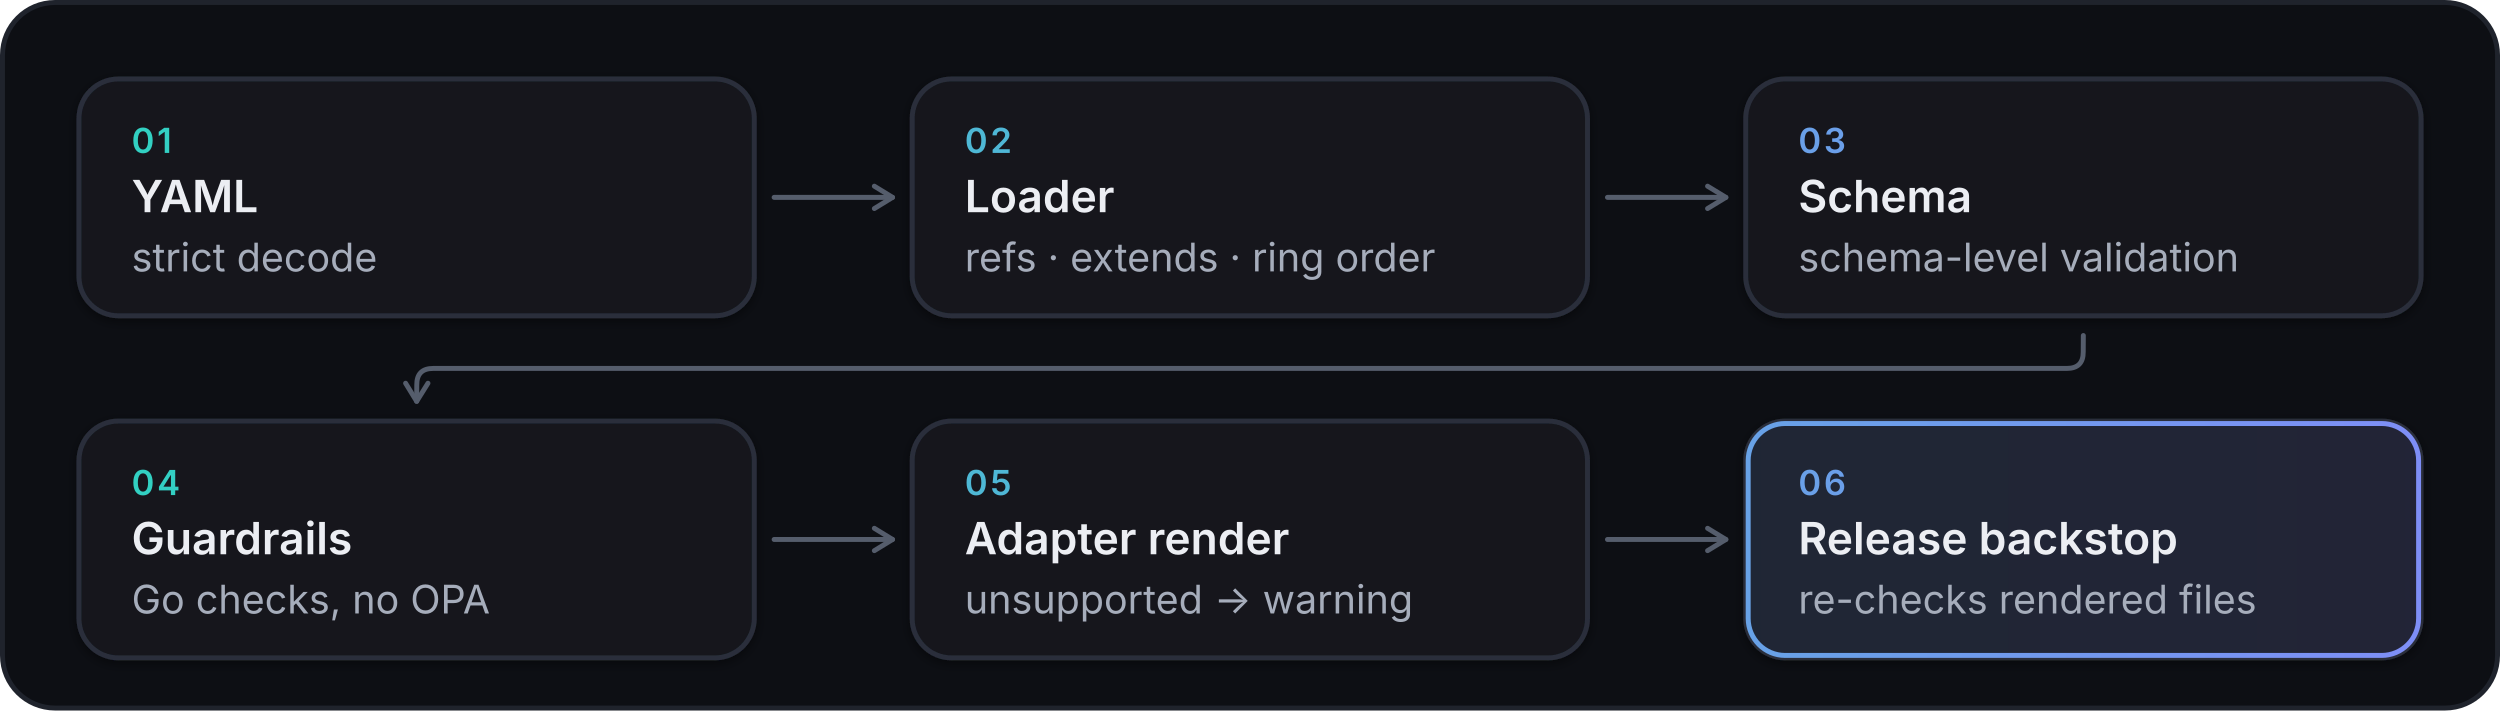
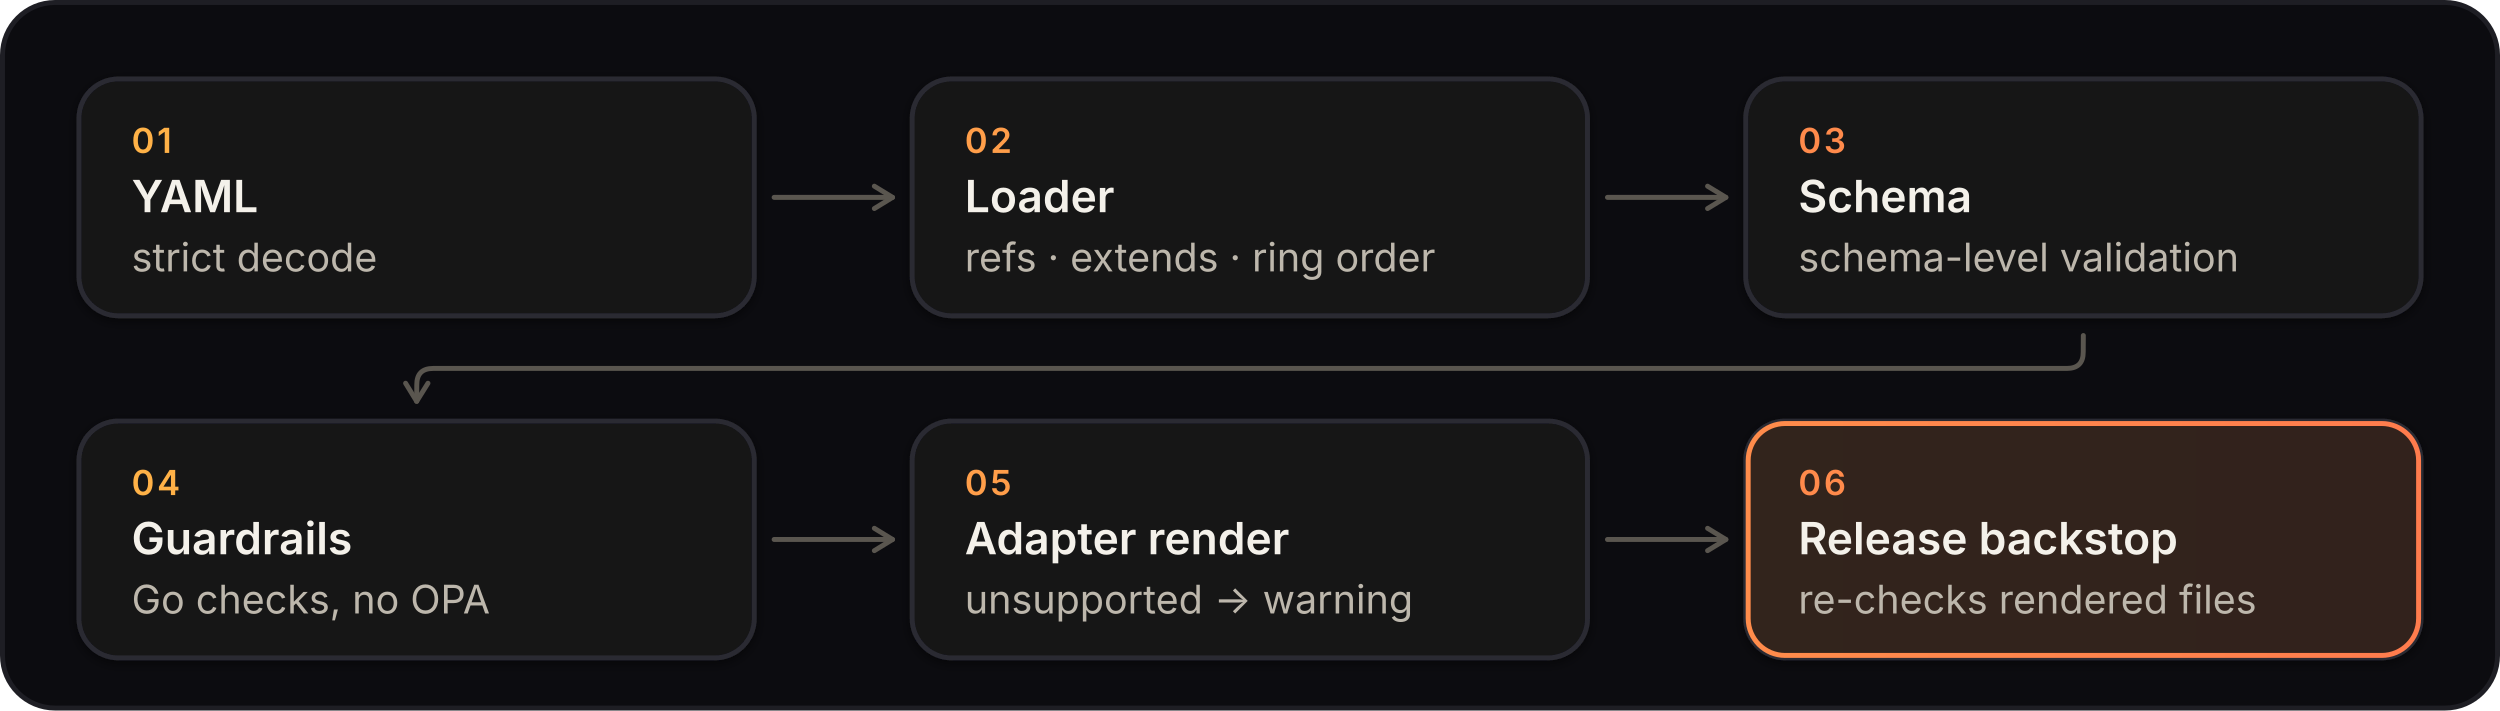
<svg xmlns="http://www.w3.org/2000/svg" viewBox="0 0 760 216" width="760" height="216" role="img" aria-labelledby="t d" font-family="ui-sans-serif,-apple-system,Inter,'Segoe UI',sans-serif">
  <style>
- .cv{fill:#0d0f14;stroke:#1f232c;stroke-width:1.5}
- .card{fill:#14171e;stroke:#2a2f3a;stroke-width:1.5}
+ .cv{fill:#0c0c10;stroke:#1e1e24;stroke-width:1.5}
+ .card{fill:#121217;stroke:#2a2a31;stroke-width:1.5}
.soft{fill:url(#gs)}
.ring{fill:none;stroke:url(#ga);stroke-width:1.5}
- .dcard{fill:#2a1517;stroke:#f87171;stroke-width:1.5}
- .ghost{fill:none;stroke:#555d6c;stroke-width:1.5;stroke-dasharray:4 4}
- .zone{fill:#111319;stroke:#232731;stroke-width:1.5}
- .chip{fill:#1a1d26;stroke:#2a2f3a;stroke-width:1}
+ .dcard{fill:#2a1414;stroke:#ff7a7a;stroke-width:1.5}
+ .ghost{fill:none;stroke:#5a564f;stroke-width:1.5;stroke-dasharray:4 4}
+ .zone{fill:#0f0f14;stroke:#24242b;stroke-width:1.5}
+ .chip{fill:#1a1a20;stroke:#2a2a31;stroke-width:1}
text{font-family:ui-sans-serif,-apple-system,Inter,'Segoe UI',sans-serif}
- .t{font-size:13.5px;font-weight:600;fill:#eceef3}
- .tm{font:600 12.5px ui-monospace,'SF Mono','JetBrains Mono',Menlo,Consolas,monospace;fill:#eceef3}
- .td{fill:#f87171}
- .s{font-size:12px;fill:#a6adbb}
- .m{font:11px ui-monospace,'SF Mono','JetBrains Mono',Menlo,Consolas,monospace;fill:#a6adbb}
- .xs{font-size:10.5px;font-weight:500;fill:#8a92a3}
+ .t{font-size:13.5px;font-weight:600;fill:#f4f1ea}
+ .tm{font:600 12.5px ui-monospace,'SF Mono','JetBrains Mono',Menlo,Consolas,monospace;fill:#f4f1ea}
+ .td{fill:#ff7a7a}
+ .s{font-size:12px;fill:#bdb7ac}
+ .m{font:11px ui-monospace,'SF Mono','JetBrains Mono',Menlo,Consolas,monospace;fill:#bdb7ac}
+ .xs{font-size:10.5px;font-weight:500;fill:#9a958b}
.xm{font-family:ui-monospace,'SF Mono','JetBrains Mono',Menlo,Consolas,monospace;font-weight:400}
.xa{fill:url(#ga);font-weight:600}
- .xd{fill:#f87171;font-weight:600}
- .xw{fill:#0b1220;font-weight:600}
- .k{font-size:10.5px;font-weight:600;letter-spacing:.08em;fill:#8a92a3}
+ .xd{fill:#ff7a7a;font-weight:600}
+ .xw{fill:#16130f;font-weight:600}
+ .k{font-size:10.5px;font-weight:600;letter-spacing:.08em;fill:#9a958b}
.ka{fill:url(#ga)}
- .h1{font-size:42px;font-weight:700;letter-spacing:-.02em;fill:#eceef3}
+ .h1{font-size:42px;font-weight:700;letter-spacing:-.02em;fill:#f4f1ea}
.ln,.la,.ld,.lm{fill:none;stroke-width:1.5;stroke-linecap:round;stroke-linejoin:round}
- .ln{stroke:#555d6c}.la{stroke:url(#ga)}.ld{stroke:#f87171}.lm{stroke:#2a2f3a}
- .lane{stroke:#2a2f3a;stroke-width:1.5;stroke-dasharray:3 4}
+ .ln{stroke:#5a564f}.la{stroke:url(#ga)}.ld{stroke:#ff7a7a}.lm{stroke:#2a2a31}
+ .lane{stroke:#2a2a31;stroke-width:1.5;stroke-dasharray:3 4}
.dash{stroke-dasharray:5 5}
- .dl{fill:#555d6c}.da{fill:url(#ga)}.dd{fill:#f87171}
- .pl{fill:#0d0f14}.pa{fill:#0d0f14;stroke:url(#ga);stroke-width:1}
- .pd{fill:#2a1517;stroke:#f87171;stroke-width:1}.ps{fill:url(#ga)}
- .fa{fill:url(#ga)}.fs{fill:url(#gs)}.fm{fill:#1a1d26}.fd{fill:#f87171}.ft{fill:#eceef3}
- .bdg{fill:url(#ga)}.bn{font-size:9.5px;font-weight:700;fill:#0b1220}
+ .dl{fill:#5a564f}.da{fill:url(#ga)}.dd{fill:#ff7a7a}
+ .pl{fill:#0c0c10}.pa{fill:#0c0c10;stroke:url(#ga);stroke-width:1}
+ .pd{fill:#2a1414;stroke:#ff7a7a;stroke-width:1}.ps{fill:url(#ga)}
+ .fa{fill:url(#ga)}.fs{fill:url(#gs)}.fm{fill:#1a1a20}.fd{fill:#ff7a7a}.ft{fill:#f4f1ea}
+ .bdg{fill:url(#ga)}.bn{font-size:9.5px;font-weight:700;fill:#16130f}
.ic{fill:none;stroke:url(#ga);stroke-width:1.75;stroke-linecap:round;stroke-linejoin:round}
.pkt{fill:url(#ga)}
.grow{transform-box:fill-box;transform-origin:left;animation:grow 4.8s cubic-bezier(.6,0,.2,1) infinite}
@keyframes grow{0%{transform:scaleX(.08)}25%{transform:scaleX(.3)}50%{transform:scaleX(.55)}75%,100%{transform:scaleX(1)}}
.flow{stroke-dasharray:4 6;animation:flow 1.1s linear infinite}
@keyframes flow{to{stroke-dashoffset:-20}}
.blink{animation:blink 3.2s ease-in-out infinite}
@keyframes blink{0%,100%{opacity:.18}35%,65%{opacity:1}}
.pulse{transform-box:fill-box;transform-origin:center;animation:pulse 2.8s ease-out infinite}
@keyframes pulse{0%{opacity:.55;transform:scale(.6)}100%{opacity:0;transform:scale(1.5)}}
@media (prefers-reduced-motion:reduce){.flow,.blink,.pulse,.grow{animation:none}.blink{opacity:1}.pulse,.pkt{display:none}}
</style>
  <defs>
    <linearGradient id="ga" gradientUnits="userSpaceOnUse" x1="0" y1="0" x2="760" y2="0">
-       <stop offset="0" stop-color="#2dd4bf" />
-       <stop offset="1" stop-color="#818cf8" />
+       <stop offset="0" stop-color="#ffb547" />
+       <stop offset="1" stop-color="#ff7a4d" />
    </linearGradient>
    <linearGradient id="gs" gradientUnits="userSpaceOnUse" x1="0" y1="0" x2="760" y2="0">
-       <stop offset="0" stop-color="#2dd4bf" stop-opacity="0.12" />
-       <stop offset="1" stop-color="#818cf8" stop-opacity="0.12" />
+       <stop offset="0" stop-color="#ffb547" stop-opacity="0.12" />
+       <stop offset="1" stop-color="#ff7a4d" stop-opacity="0.12" />
    </linearGradient>
    <filter id="sh" x="-10%" y="-10%" width="120%" height="140%">
-       <feDropShadow dx="0" dy="1" stdDeviation="1.6" flood-color="#000000" flood-opacity="0.45" />
+       <feDropShadow dx="0" dy="1" stdDeviation="1.6" flood-color="#000000" flood-opacity="0.5" />
    </filter>
  </defs>
  <rect class="cv" x=".75" y=".75" width="758.5" height="214.5" rx="16" />
  <rect class="card" x="24.0" y="24" width="205.3" height="72" rx="12" filter="url(#sh)" />
  <text class="k ka" x="40" y="46.5">01</text>
  <text class="t" x="40" y="64.5">YAML</text>
  <text class="s" x="40" y="82.5">strict decode</text>
  <rect class="card" x="277.3" y="24" width="205.3" height="72" rx="12" filter="url(#sh)" />
  <text class="k ka" x="293.3" y="46.5">02</text>
  <text class="t" x="293.3" y="64.5">Loader</text>
  <text class="s" x="293.3" y="82.5">refs · extends · ring order</text>
  <rect class="card" x="530.7" y="24" width="205.3" height="72" rx="12" filter="url(#sh)" />
  <text class="k ka" x="546.7" y="46.5">03</text>
  <text class="t" x="546.7" y="64.5">Schema</text>
  <text class="s" x="546.7" y="82.5">schema-level validation</text>
  <path class="ln" d="M235.333 60L271.333 60" />
  <path class="ln hd" d="M265.8 63.4L271.333 60L265.8 56.6" />
  <path class="ln" d="M488.667 60L524.667 60" />
  <path class="ln hd" d="M519.1 63.4L524.667 60L519.1 56.6" />
  <rect class="card" x="24.0" y="128" width="205.3" height="72" rx="12" filter="url(#sh)" />
  <text class="k ka" x="40" y="150.5">04</text>
  <text class="t" x="40" y="168.5">Guardrails</text>
  <text class="s" x="40" y="186.5">Go checks, no OPA</text>
  <rect class="card" x="277.3" y="128" width="205.3" height="72" rx="12" filter="url(#sh)" />
  <text class="k ka" x="293.3" y="150.5">05</text>
  <text class="t" x="293.3" y="168.5">Adapter render</text>
  <text class="s" x="293.3" y="186.5">unsupported → warning</text>
  <rect class="card" x="530.7" y="128" width="205.3" height="72" rx="12" filter="url(#sh)" />
  <rect class="soft" x="530.7" y="128" width="205.3" height="72" rx="12" />
  <rect class="ring" x="531.45" y="128.75" width="203.8" height="70.5" rx="11.25" />
  <text class="k ka" x="546.7" y="150.5">06</text>
  <text class="t" x="546.7" y="168.5">Release backstop</text>
  <text class="s" x="546.7" y="186.5">re-checks rendered files</text>
  <path class="ln" d="M235.333 164L271.333 164" />
  <path class="ln hd" d="M265.8 167.4L271.333 164L265.8 160.6" />
  <path class="ln" d="M488.667 164L524.667 164" />
  <path class="ln hd" d="M519.1 167.4L524.667 164L519.1 160.6" />
  <path class="ln" d="M633.333 102L633.3 107.0Q633.333 112 628.3 112.0L131.7 112.0Q126.667 112 126.7 117.0L126.667 122" />
  <path class="ln hd" d="M123.3 116.5L126.667 122L130.1 116.5" />
</svg>
